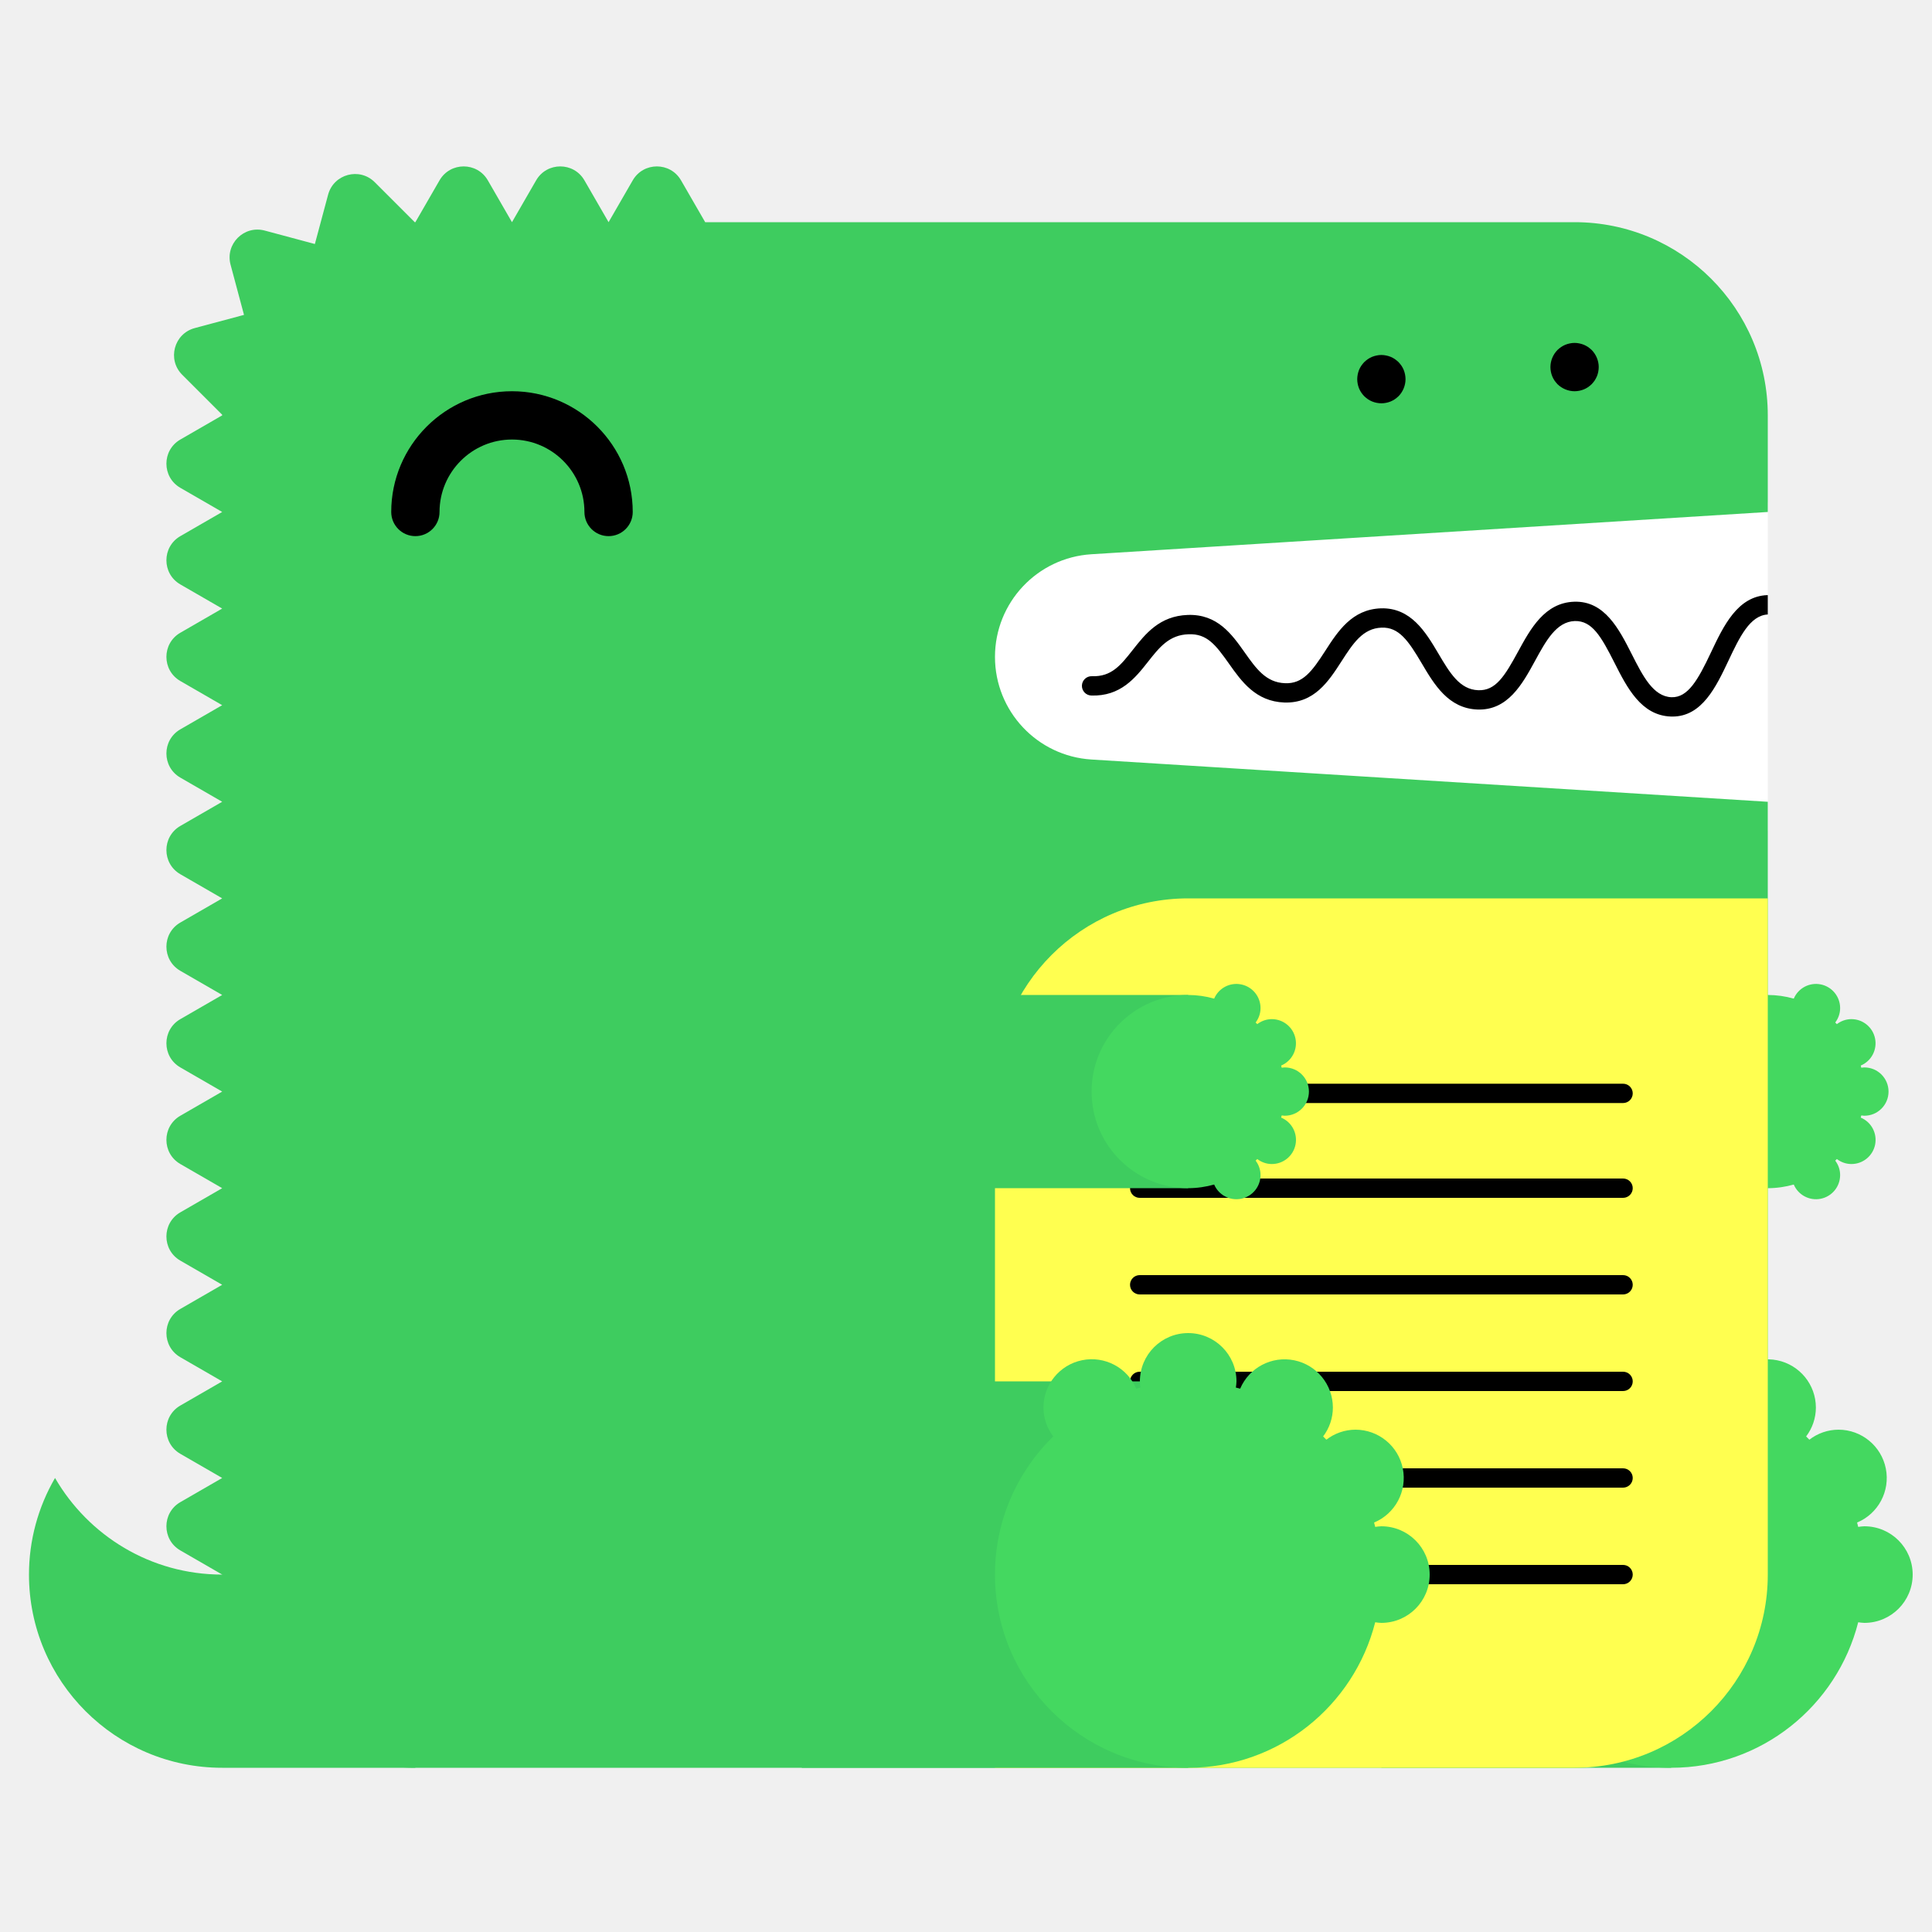
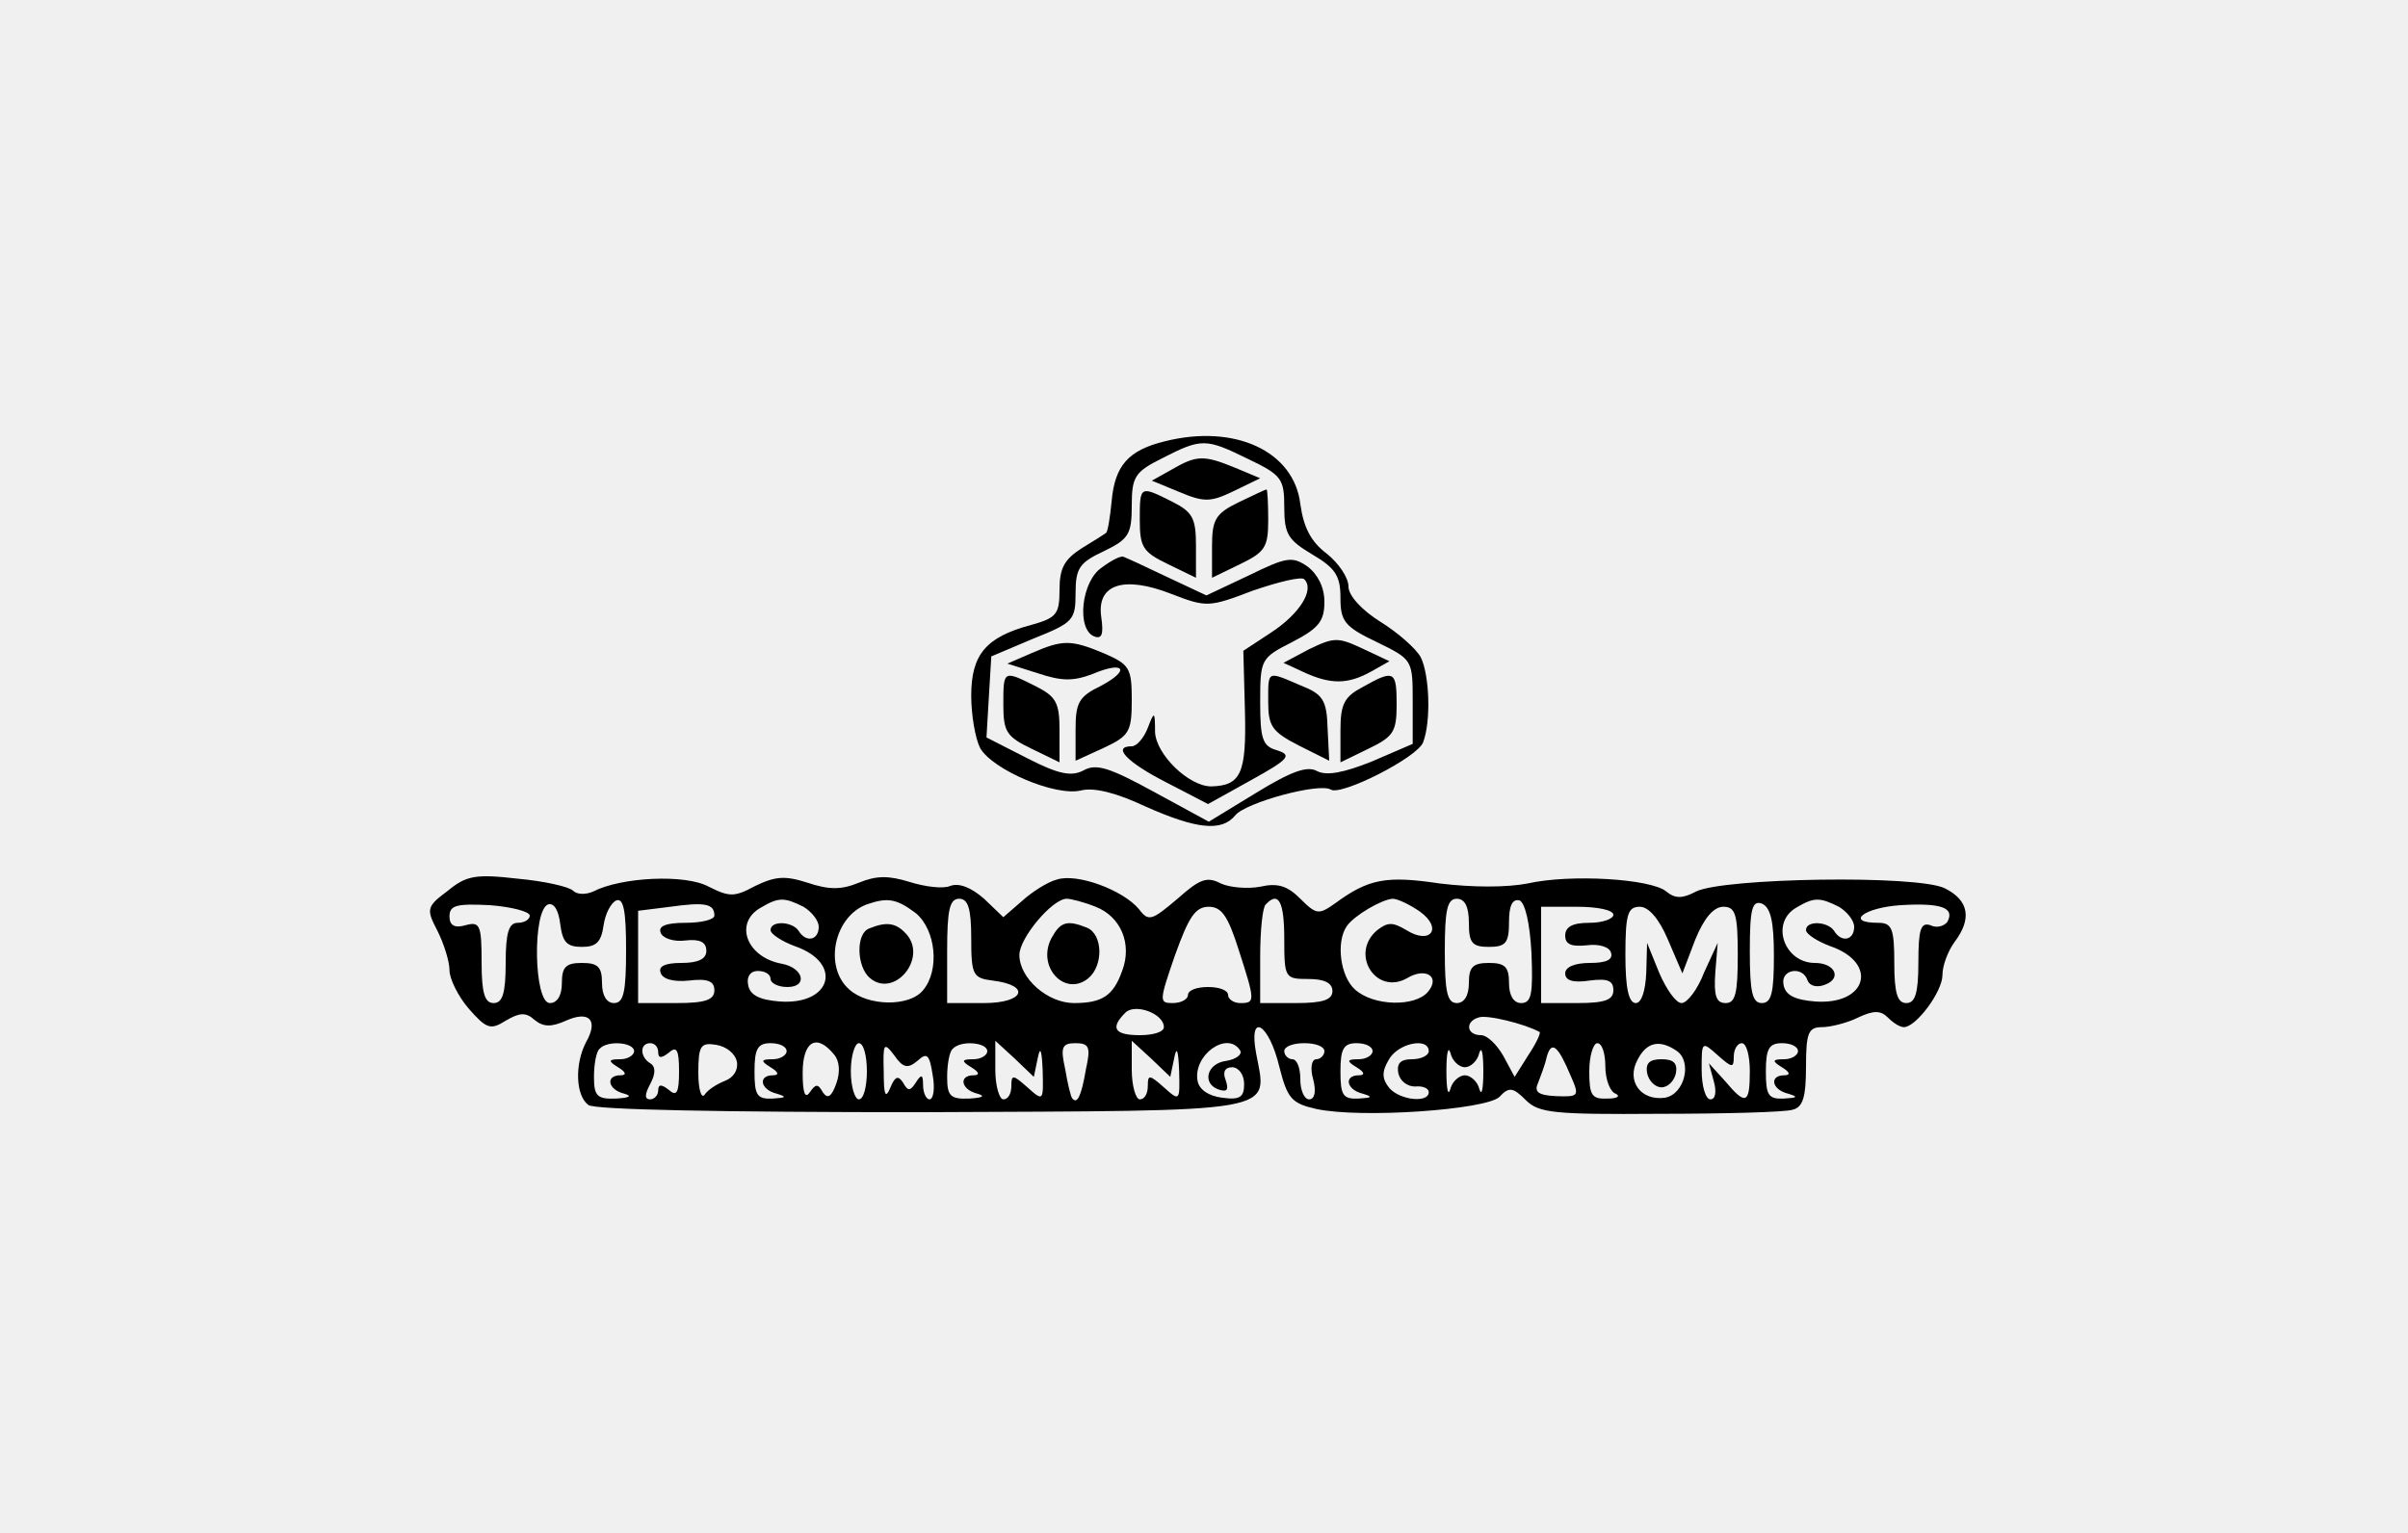
- <svg xmlns="http://www.w3.org/2000/svg" width="200" height="200" viewBox="0 0 200 200">
-   <g fill="none" fill-rule="evenodd">
-     <path fill="#FFF" d="M99 52h84v34H99z" />
-     <path d="M23 163c-7.398 0-13.843-4.027-17.303-10A19.886 19.886 0 0 0 3 163c0 11.046 8.954 20 20 20h20v-20H23z" fill="#3ECC5F" />
-     <path d="M112.98 57.376L183 53V43c0-11.046-8.954-20-20-20H73l-2.5-4.33c-1.112-1.925-3.889-1.925-5 0L63 23l-2.5-4.33c-1.111-1.925-3.889-1.925-5 0L53 23l-2.5-4.33c-1.111-1.925-3.889-1.925-5 0L43 23c-.022 0-.042.003-.065.003l-4.142-4.141c-1.57-1.571-4.252-.853-4.828 1.294l-1.369 5.104-5.192-1.392c-2.148-.575-4.111 1.389-3.535 3.536l1.39 5.193-5.102 1.367c-2.148.576-2.867 3.259-1.296 4.83l4.142 4.142c0 .021-.003.042-.003.064l-4.33 2.5c-1.925 1.111-1.925 3.889 0 5L23 53l-4.33 2.5c-1.925 1.111-1.925 3.889 0 5L23 63l-4.33 2.5c-1.925 1.111-1.925 3.889 0 5L23 73l-4.33 2.5c-1.925 1.111-1.925 3.889 0 5L23 83l-4.33 2.5c-1.925 1.111-1.925 3.889 0 5L23 93l-4.33 2.5c-1.925 1.111-1.925 3.889 0 5L23 103l-4.33 2.5c-1.925 1.111-1.925 3.889 0 5L23 113l-4.33 2.5c-1.925 1.111-1.925 3.889 0 5L23 123l-4.33 2.5c-1.925 1.111-1.925 3.889 0 5L23 133l-4.33 2.5c-1.925 1.111-1.925 3.889 0 5L23 143l-4.33 2.5c-1.925 1.111-1.925 3.889 0 5L23 153l-4.33 2.5c-1.925 1.111-1.925 3.889 0 5L23 163c0 11.046 8.954 20 20 20h120c11.046 0 20-8.954 20-20V83l-70.02-4.376A10.645 10.645 0 0 1 103 68c0-5.621 4.37-10.273 9.98-10.624" fill="#3ECC5F" />
-     <path fill="#3ECC5F" d="M143 183h30v-40h-30z" />
-     <path d="M193 158c-.219 0-.428.037-.639.064-.038-.15-.074-.301-.116-.451A5 5 0 0 0 190.32 148a4.96 4.96 0 0 0-3.016 1.036 26.531 26.531 0 0 0-.335-.336 4.955 4.955 0 0 0 1.011-2.987 5 5 0 0 0-9.599-1.959c-.148-.042-.297-.077-.445-.115.027-.211.064-.42.064-.639a5 5 0 0 0-5-5 5 5 0 0 0-5 5c0 .219.037.428.064.639-.148.038-.297.073-.445.115a4.998 4.998 0 0 0-9.599 1.959c0 1.125.384 2.151 1.011 2.987-3.717 3.632-6.031 8.693-6.031 14.3 0 11.046 8.954 20 20 20 9.339 0 17.16-6.41 19.361-15.064.211.027.42.064.639.064a5 5 0 0 0 5-5 5 5 0 0 0-5-5" fill="#44D860" />
-     <path fill="#3ECC5F" d="M153 123h30v-20h-30z" />
-     <path d="M193 115.5a2.5 2.5 0 1 0 0-5c-.109 0-.214.019-.319.032-.02-.075-.037-.15-.058-.225a2.501 2.501 0 0 0-.963-4.807c-.569 0-1.088.197-1.508.518a6.653 6.653 0 0 0-.168-.168c.314-.417.506-.931.506-1.494a2.5 2.5 0 0 0-4.8-.979A9.987 9.987 0 0 0 183 103c-5.522 0-10 4.478-10 10s4.478 10 10 10c.934 0 1.833-.138 2.69-.377a2.5 2.5 0 0 0 4.8-.979c0-.563-.192-1.077-.506-1.494.057-.055.113-.111.168-.168.42.321.939.518 1.508.518a2.5 2.5 0 0 0 .963-4.807c.021-.074.038-.15.058-.225.105.013.21.032.319.032" fill="#44D860" />
-     <path d="M63 55.5a2.5 2.5 0 0 1-2.5-2.5c0-4.136-3.364-7.5-7.5-7.5s-7.5 3.364-7.5 7.5a2.5 2.5 0 1 1-5 0c0-6.893 5.607-12.5 12.5-12.5S65.5 46.107 65.5 53a2.5 2.5 0 0 1-2.5 2.5" fill="#000" />
-     <path d="M103 183h60c11.046 0 20-8.954 20-20V93h-60c-11.046 0-20 8.954-20 20v70z" fill="#FFFF50" />
-     <path d="M168.02 124h-50.04a1 1 0 1 1 0-2h50.04a1 1 0 1 1 0 2m0 20h-50.04a1 1 0 1 1 0-2h50.04a1 1 0 1 1 0 2m0 20h-50.04a1 1 0 1 1 0-2h50.04a1 1 0 1 1 0 2m0-49.814h-50.04a1 1 0 1 1 0-2h50.04a1 1 0 1 1 0 2m0 19.814h-50.04a1 1 0 1 1 0-2h50.04a1 1 0 1 1 0 2m0 20h-50.04a1 1 0 1 1 0-2h50.04a1 1 0 1 1 0 2M183 61.611c-.012 0-.022-.006-.034-.005-3.09.105-4.552 3.196-5.842 5.923-1.346 2.85-2.387 4.703-4.093 4.647-1.889-.068-2.969-2.202-4.113-4.46-1.314-2.594-2.814-5.536-5.963-5.426-3.046.104-4.513 2.794-5.807 5.167-1.377 2.528-2.314 4.065-4.121 3.994-1.927-.07-2.951-1.805-4.136-3.813-1.321-2.236-2.848-4.75-5.936-4.664-2.994.103-4.465 2.385-5.763 4.4-1.373 2.13-2.335 3.428-4.165 3.351-1.973-.07-2.992-1.51-4.171-3.177-1.324-1.873-2.816-3.993-5.895-3.89-2.928.1-4.399 1.97-5.696 3.618-1.232 1.564-2.194 2.802-4.229 2.724a1 1 0 0 0-.072 2c3.017.101 4.545-1.8 5.872-3.487 1.177-1.496 2.193-2.787 4.193-2.855 1.926-.082 2.829 1.115 4.195 3.045 1.297 1.834 2.769 3.914 5.731 4.021 3.103.104 4.596-2.215 5.918-4.267 1.182-1.834 2.202-3.417 4.15-3.484 1.793-.067 2.769 1.35 4.145 3.681 1.297 2.197 2.766 4.686 5.787 4.796 3.125.108 4.634-2.62 5.949-5.035 1.139-2.088 2.214-4.06 4.119-4.126 1.793-.042 2.728 1.595 4.111 4.33 1.292 2.553 2.757 5.445 5.825 5.556l.169.003c3.064 0 4.518-3.075 5.805-5.794 1.139-2.41 2.217-4.68 4.067-4.773v-2z" fill="#000" />
-     <path fill="#3ECC5F" d="M83 183h40v-40H83z" />
-     <path d="M143 158c-.219 0-.428.037-.639.064-.038-.15-.074-.301-.116-.451A5 5 0 0 0 140.32 148a4.96 4.96 0 0 0-3.016 1.036 26.531 26.531 0 0 0-.335-.336 4.955 4.955 0 0 0 1.011-2.987 5 5 0 0 0-9.599-1.959c-.148-.042-.297-.077-.445-.115.027-.211.064-.42.064-.639a5 5 0 0 0-5-5 5 5 0 0 0-5 5c0 .219.037.428.064.639-.148.038-.297.073-.445.115a4.998 4.998 0 0 0-9.599 1.959c0 1.125.384 2.151 1.011 2.987-3.717 3.632-6.031 8.693-6.031 14.3 0 11.046 8.954 20 20 20 9.339 0 17.16-6.41 19.361-15.064.211.027.42.064.639.064a5 5 0 0 0 5-5 5 5 0 0 0-5-5" fill="#44D860" />
-     <path fill="#3ECC5F" d="M83 123h40v-20H83z" />
-     <path d="M133 115.5a2.5 2.5 0 1 0 0-5c-.109 0-.214.019-.319.032-.02-.075-.037-.15-.058-.225a2.501 2.501 0 0 0-.963-4.807c-.569 0-1.088.197-1.508.518a6.653 6.653 0 0 0-.168-.168c.314-.417.506-.931.506-1.494a2.5 2.5 0 0 0-4.8-.979A9.987 9.987 0 0 0 123 103c-5.522 0-10 4.478-10 10s4.478 10 10 10c.934 0 1.833-.138 2.69-.377a2.5 2.5 0 0 0 4.8-.979c0-.563-.192-1.077-.506-1.494.057-.055.113-.111.168-.168.42.321.939.518 1.508.518a2.5 2.5 0 0 0 .963-4.807c.021-.074.038-.15.058-.225.105.013.21.032.319.032" fill="#44D860" />
-     <path d="M143 41.75c-.16 0-.33-.02-.49-.05a2.52 2.52 0 0 1-.47-.14c-.15-.06-.29-.14-.431-.23-.13-.09-.259-.2-.38-.31-.109-.12-.219-.24-.309-.38s-.17-.28-.231-.43a2.619 2.619 0 0 1-.189-.96c0-.16.02-.33.05-.49.03-.16.08-.31.139-.47.061-.15.141-.29.231-.43.09-.13.2-.26.309-.38.121-.11.25-.22.38-.31.141-.09.281-.17.431-.23.149-.06.31-.11.47-.14.32-.07.65-.07.98 0 .159.03.32.08.47.14.149.06.29.14.43.23.13.09.259.2.38.31.11.12.22.25.31.38.09.14.17.28.23.43.06.16.11.31.14.47.029.16.05.33.05.49 0 .66-.271 1.31-.73 1.77-.121.11-.25.22-.38.31-.14.09-.281.17-.43.23a2.565 2.565 0 0 1-.96.19m20-1.25c-.66 0-1.3-.27-1.771-.73a3.802 3.802 0 0 1-.309-.38c-.09-.14-.17-.28-.231-.43a2.619 2.619 0 0 1-.189-.96c0-.66.27-1.3.729-1.77.121-.11.25-.22.38-.31.141-.09.281-.17.431-.23.149-.06.31-.11.47-.14.32-.07.66-.07.98 0 .159.03.32.08.47.14.149.06.29.14.43.23.13.09.259.2.38.31.459.47.73 1.11.73 1.77 0 .16-.021.33-.05.49-.03.16-.08.32-.14.47-.07.15-.14.29-.23.43-.09.13-.2.26-.31.38-.121.11-.25.22-.38.31-.14.09-.281.17-.43.23a2.565 2.565 0 0 1-.96.19" fill="#000" />
+ <svg xmlns="http://www.w3.org/2000/svg" version="1.0" width="300pt" height="191pt" viewBox="0 0 300 191" preserveAspectRatio="xMidYMid meet">
+   <g transform="translate(0,191) scale(0.1,-0.1)" fill="#000000" stroke="none">
+     <path d="M1451 1360 c-45 -11 -62 -30 -66 -74 -2 -21 -5 -39 -7 -40 -1 -1 -15 -10 -30 -19 -22 -14 -28 -25 -28 -52 0 -31 -4 -35 -36 -44 -56 -15 -74 -37 -74 -88 0 -24 5 -53 11 -65 15 -27 94 -61 126 -53 16 4 44 -3 80 -20 63 -28 95 -32 112 -11 13 16 105 41 119 32 13 -8 108 40 115 59 10 26 8 84 -3 106 -6 11 -29 31 -50 44 -24 15 -40 33 -40 44 0 11 -12 29 -27 41 -20 15 -29 33 -33 62 -8 66 -82 100 -169 78z m104 -22 c42 -20 45 -25 45 -60 0 -34 5 -41 35 -59 29 -17 35 -27 35 -54 0 -29 5 -36 45 -55 45 -22 45 -22 45 -75 l0 -52 -51 -22 c-35 -14 -56 -18 -68 -12 -12 7 -32 0 -76 -27 l-59 -36 -68 37 c-55 30 -72 36 -88 27 -15 -8 -31 -5 -70 15 l-51 26 3 51 3 50 52 22 c50 20 53 23 53 57 0 31 5 38 35 52 31 15 35 21 35 57 0 36 4 42 38 59 49 25 54 25 107 -1z" />
+     <path d="M1460 1325 l-25 -14 34 -14 c31 -13 39 -13 68 1 l33 16 -31 13 c-39 16 -48 16 -79 -2z" />
+     <path d="M1420 1262 c0 -34 4 -40 35 -55 l35 -17 0 40 c0 34 -4 42 -30 55 -40 20 -40 20 -40 -23z" />
+     <path d="M1543 1284 c-29 -14 -33 -22 -33 -55 l0 -39 35 17 c31 15 35 21 35 55 0 21 -1 38 -2 38 -2 0 -18 -8 -35 -16z" />
+     <path d="M1373 1203 c-26 -17 -32 -77 -10 -86 10 -4 12 3 9 24 -6 41 28 52 87 29 44 -17 47 -17 102 4 32 11 61 18 64 14 13 -13 -6 -43 -41 -66 l-35 -23 2 -75 c2 -78 -5 -93 -42 -94 -28 0 -69 40 -70 68 0 26 -1 26 -9 5 -5 -13 -14 -23 -20 -23 -25 0 -6 -20 43 -45 l52 -27 54 30 c47 26 51 31 32 37 -18 5 -21 14 -21 60 0 54 1 55 40 75 33 17 40 26 40 50 0 18 -8 34 -21 44 -19 13 -26 12 -73 -11 l-53 -25 -49 23 c-27 13 -51 24 -54 25 -3 2 -15 -4 -27 -13z" />
+     <path d="M1631 1101 l-32 -17 26 -12 c33 -15 54 -15 83 1 l23 13 -34 16 c-30 14 -35 14 -66 -1z" />
+     <path d="M1285 1096 l-30 -13 38 -12 c30 -10 44 -10 68 -1 40 17 48 5 10 -15 -27 -13 -31 -21 -31 -54 l0 -39 35 16 c32 15 35 20 35 60 0 40 -3 44 -35 58 -41 17 -51 17 -90 0z" />
+     <path d="M1250 1032 c0 -34 4 -40 35 -55 l35 -17 0 40 c0 34 -4 42 -30 55 -40 20 -40 20 -40 -23z" />
+     <path d="M1580 1035 c0 -30 5 -37 38 -54 l38 -19 -2 40 c-1 36 -6 43 -34 54 -42 18 -40 19 -40 -21z" />
+     <path d="M1698 1054 c-23 -12 -28 -21 -28 -54 l0 -40 35 17 c31 15 35 21 35 55 0 42 -3 44 -42 22z" />
+     <path d="M558 800 c-27 -20 -27 -23 -13 -50 8 -16 15 -38 15 -49 0 -11 11 -33 24 -48 22 -25 27 -27 46 -15 17 10 25 11 36 1 11 -9 21 -9 39 -1 29 13 41 1 25 -27 -14 -27 -13 -66 3 -78 7 -6 168 -9 415 -9 452 2 431 -2 417 73 -10 53 16 38 29 -17 10 -39 15 -45 46 -52 56 -12 211 -1 228 15 12 13 17 12 33 -4 16 -16 35 -18 166 -17 81 0 156 2 166 5 13 3 17 15 17 54 0 42 3 49 20 49 10 0 31 5 45 12 19 9 28 9 37 0 7 -7 15 -12 20 -12 15 0 48 44 48 65 0 12 7 30 15 41 22 29 18 52 -12 67 -34 17 -276 13 -310 -4 -17 -9 -26 -9 -37 0 -19 16 -120 22 -173 10 -26 -5 -68 -5 -109 0 -67 10 -89 6 -131 -25 -20 -14 -23 -14 -43 6 -16 16 -28 20 -50 15 -16 -3 -38 -1 -49 4 -17 9 -26 6 -54 -19 -32 -27 -36 -29 -48 -13 -20 24 -77 45 -102 37 -12 -3 -32 -16 -44 -27 l-23 -20 -24 23 c-16 14 -31 20 -42 16 -9 -4 -32 -1 -51 5 -26 8 -41 8 -63 -1 -22 -9 -37 -9 -64 0 -28 9 -40 8 -65 -4 -26 -14 -32 -14 -58 -1 -29 16 -109 12 -144 -6 -9 -4 -20 -4 -25 1 -5 5 -36 12 -69 15 -52 6 -64 4 -87 -15z m102 -31 c0 -5 -7 -9 -15 -9 -11 0 -15 -12 -15 -50 0 -38 -4 -50 -15 -50 -11 0 -15 12 -15 51 0 46 -2 51 -20 46 -14 -4 -20 0 -20 11 0 14 9 16 50 14 27 -2 50 -8 50 -13z m65 -39 c18 0 24 6 27 27 2 14 9 28 16 31 9 3 12 -14 12 -62 0 -52 -3 -66 -15 -66 -9 0 -15 9 -15 25 0 20 -5 25 -25 25 -20 0 -25 -5 -25 -25 0 -16 -6 -25 -15 -25 -20 0 -22 116 -2 123 7 2 13 -7 15 -25 3 -22 8 -28 27 -28z m165 39 c0 -5 -16 -9 -36 -9 -24 0 -34 -4 -31 -12 2 -7 16 -12 31 -10 18 2 26 -2 26 -13 0 -10 -10 -15 -31 -15 -20 0 -29 -4 -26 -12 2 -8 16 -12 35 -10 24 3 32 -1 32 -12 0 -12 -11 -16 -47 -16 l-48 0 0 57 0 58 40 5 c43 6 55 4 55 -11z m111 11 c10 -6 19 -17 19 -25 0 -17 -16 -20 -25 -5 -8 12 -35 13 -35 1 0 -5 14 -14 30 -20 61 -21 46 -74 -19 -69 -25 2 -37 8 -39 21 -2 10 3 17 12 17 9 0 16 -4 16 -10 0 -5 9 -10 21 -10 26 0 20 24 -7 29 -44 8 -60 51 -26 70 22 13 29 13 53 1z m140 -8 c25 -21 30 -71 9 -96 -17 -21 -69 -20 -92 1 -32 28 -19 91 22 106 26 9 37 7 61 -11z m69 -31 c0 -46 2 -50 27 -53 48 -6 39 -28 -11 -28 l-46 0 0 65 c0 51 3 65 15 65 11 0 15 -12 15 -49z m155 39 c31 -12 46 -46 33 -80 -11 -31 -25 -40 -60 -40 -33 0 -68 31 -68 60 0 21 41 70 59 70 5 0 21 -4 36 -10z m235 -40 c0 -49 1 -50 30 -50 20 0 30 -5 30 -15 0 -11 -12 -15 -45 -15 l-45 0 0 58 c0 32 3 62 7 65 16 17 23 3 23 -43z m169 34 c29 -21 13 -42 -17 -23 -17 10 -23 10 -36 0 -35 -29 -2 -82 37 -60 23 14 42 2 26 -17 -16 -19 -68 -18 -91 3 -18 16 -24 59 -10 79 9 13 43 33 57 34 6 0 21 -7 34 -16z m61 -14 c0 -25 4 -30 25 -30 21 0 25 5 25 31 0 20 4 29 13 27 7 -3 13 -28 15 -66 2 -51 0 -62 -13 -62 -9 0 -15 9 -15 25 0 20 -5 25 -25 25 -20 0 -25 -5 -25 -25 0 -16 -6 -25 -15 -25 -12 0 -15 14 -15 65 0 51 3 65 15 65 10 0 15 -10 15 -30z m380 -41 c0 -46 -3 -59 -15 -59 -12 0 -15 14 -15 65 0 53 3 63 15 59 11 -5 15 -22 15 -65z m81 61 c10 -6 19 -17 19 -25 0 -17 -16 -20 -25 -5 -8 12 -35 13 -35 1 0 -5 14 -14 30 -20 61 -21 46 -74 -19 -69 -25 2 -37 8 -39 21 -4 19 24 24 30 5 3 -7 12 -9 22 -5 21 8 12 27 -13 27 -38 0 -56 50 -23 69 22 13 29 13 53 1z m135 -19 c-4 -5 -13 -8 -21 -4 -12 4 -15 -5 -15 -46 0 -39 -4 -51 -15 -51 -11 0 -15 12 -15 50 0 43 -3 50 -20 50 -42 0 -18 19 28 22 50 3 68 -3 58 -21z m-883 -34 c21 -65 21 -67 2 -67 -8 0 -15 5 -15 10 0 6 -11 10 -25 10 -14 0 -25 -4 -25 -10 0 -5 -8 -10 -19 -10 -17 0 -17 2 3 60 17 47 25 60 42 60 16 0 24 -12 37 -53z m467 43 c0 -5 -13 -10 -30 -10 -21 0 -30 -5 -30 -16 0 -11 8 -14 27 -12 15 2 28 -2 30 -9 3 -9 -6 -13 -26 -13 -19 0 -31 -5 -31 -13 0 -9 10 -12 30 -9 23 3 30 0 30 -12 0 -12 -10 -16 -45 -16 l-45 0 0 60 0 60 45 0 c25 0 45 -4 45 -10z m68 -31 l18 -42 16 42 c11 27 23 41 35 41 15 0 18 -9 18 -60 0 -48 -3 -60 -15 -60 -12 0 -15 9 -13 38 l3 37 -17 -37 c-8 -21 -21 -38 -28 -38 -7 0 -19 17 -28 38 l-15 37 -1 -37 c-1 -23 -6 -38 -13 -38 -9 0 -13 19 -13 60 0 51 3 60 18 60 11 0 24 -15 35 -41z m-628 -109 c0 -6 -13 -10 -30 -10 -32 0 -37 9 -18 28 12 12 48 -1 48 -18z m468 -6 c2 -1 -4 -14 -14 -29 l-17 -27 -14 26 c-8 14 -20 26 -28 26 -18 0 -20 17 -3 22 10 4 58 -8 76 -18z m-1128 -24 c0 -5 -8 -10 -17 -10 -15 0 -16 -2 -3 -10 10 -6 11 -10 3 -10 -19 0 -16 -18 5 -23 10 -3 6 -5 -10 -6 -24 -1 -28 3 -28 27 0 16 3 32 7 35 10 11 43 8 43 -3z m30 -1 c0 -8 4 -8 13 -1 10 9 13 4 13 -23 0 -27 -3 -32 -13 -23 -9 7 -13 7 -13 -1 0 -6 -5 -11 -10 -11 -7 0 -7 6 0 19 7 13 7 22 0 26 -13 8 -13 25 0 25 6 0 10 -5 10 -11z m98 -12 c2 -10 -4 -20 -15 -24 -10 -4 -21 -11 -25 -17 -4 -6 -8 6 -8 27 0 34 3 38 22 35 13 -2 24 -11 26 -21z m62 13 c0 -5 -8 -10 -17 -10 -15 0 -16 -2 -3 -10 10 -6 11 -10 3 -10 -19 0 -16 -18 5 -23 13 -4 11 -5 -5 -6 -20 -1 -23 4 -23 34 0 28 4 35 20 35 11 0 20 -4 20 -10z m59 -4 c7 -8 8 -22 3 -36 -6 -17 -11 -20 -17 -11 -6 11 -9 10 -16 0 -6 -9 -9 -1 -9 24 0 39 17 50 39 23z m41 -21 c0 -19 -4 -35 -10 -35 -5 0 -10 16 -10 35 0 19 5 35 10 35 6 0 10 -16 10 -35z m63 13 c12 11 15 8 19 -18 3 -16 1 -30 -4 -30 -4 0 -8 8 -8 18 0 13 -2 14 -9 3 -7 -11 -10 -11 -16 0 -6 9 -10 8 -16 -7 -6 -14 -8 -8 -8 20 -1 36 0 38 13 21 11 -16 17 -17 29 -7z m87 12 c0 -5 -8 -10 -17 -10 -15 0 -16 -2 -3 -10 10 -6 11 -10 3 -10 -19 0 -16 -18 5 -23 10 -3 6 -5 -10 -6 -24 -1 -28 3 -28 27 0 16 3 32 7 35 10 11 43 8 43 -3z m63 -8 c3 15 5 9 6 -16 1 -38 1 -39 -19 -21 -18 16 -20 16 -20 2 0 -10 -4 -17 -10 -17 -5 0 -10 17 -10 37 l0 36 24 -22 24 -23 5 24z m60 -14 c-6 -35 -11 -44 -17 -37 -2 2 -6 19 -9 37 -6 27 -4 32 13 32 17 0 19 -5 13 -32z m110 14 c3 15 5 9 6 -16 1 -38 1 -39 -19 -21 -18 16 -20 16 -20 2 0 -10 -4 -17 -10 -17 -5 0 -10 17 -10 37 l0 36 24 -22 24 -23 5 24z m82 9 c3 -5 -5 -11 -17 -13 -25 -3 -31 -29 -9 -36 10 -3 12 0 8 12 -4 10 -1 16 8 16 8 0 15 -9 15 -21 0 -16 -5 -20 -27 -17 -17 2 -29 10 -31 21 -6 32 37 63 53 38z m105 -1 c0 -5 -5 -10 -10 -10 -6 0 -8 -11 -4 -25 4 -15 2 -25 -5 -25 -6 0 -11 11 -11 25 0 14 -4 25 -10 25 -5 0 -10 5 -10 10 0 6 11 10 25 10 14 0 25 -4 25 -10z m60 0 c0 -5 -8 -10 -17 -10 -15 0 -16 -2 -3 -10 10 -6 11 -10 3 -10 -19 0 -16 -18 5 -23 13 -4 11 -5 -5 -6 -20 -1 -23 4 -23 34 0 28 4 35 20 35 11 0 20 -4 20 -10z m70 0 c0 -5 -9 -10 -21 -10 -14 0 -19 -5 -17 -17 2 -10 11 -17 21 -17 9 1 17 -2 17 -7 0 -14 -36 -10 -49 5 -9 11 -10 20 -1 35 11 21 50 29 50 11z m45 -20 c7 0 16 8 18 18 3 9 5 -1 5 -23 0 -22 -2 -32 -5 -22 -2 9 -11 17 -18 17 -7 0 -16 -8 -18 -17 -3 -10 -5 0 -5 22 0 22 2 32 5 23 2 -10 11 -18 18 -18z m132 -11 c11 -25 10 -26 -18 -25 -22 1 -28 5 -23 16 3 8 9 23 11 33 6 21 14 14 30 -24z m43 12 c0 -16 6 -32 13 -34 6 -3 2 -6 -10 -6 -20 -1 -23 4 -23 34 0 19 5 35 10 35 6 0 10 -13 10 -29z m88 20 c21 -13 11 -55 -14 -59 -30 -4 -48 21 -34 47 11 22 27 26 48 12z m72 -8 c0 10 5 17 10 17 6 0 10 -16 10 -35 0 -41 -5 -43 -31 -12 l-20 22 6 -22 c4 -14 2 -23 -4 -23 -6 0 -11 16 -11 37 0 35 0 36 20 18 18 -16 20 -16 20 -2z m80 7 c0 -5 -8 -10 -17 -10 -15 0 -16 -2 -3 -10 10 -6 11 -10 3 -10 -19 0 -16 -18 5 -23 13 -4 11 -5 -5 -6 -20 -1 -23 4 -23 34 0 28 4 35 20 35 11 0 20 -4 20 -10z" />
+     <path d="M1083 753 c-17 -6 -16 -48 1 -62 30 -25 71 24 46 54 -13 15 -25 17 -47 8z" />
+     <path d="M1310 741 c-19 -36 17 -74 46 -50 19 16 18 55 -2 63 -25 10 -33 7 -44 -13z" />
+     <path d="M2052 573 c2 -10 10 -18 18 -18 8 0 16 8 18 18 2 12 -3 17 -18 17 -15 0 -20 -5 -18 -17z" />
  </g>
</svg>
